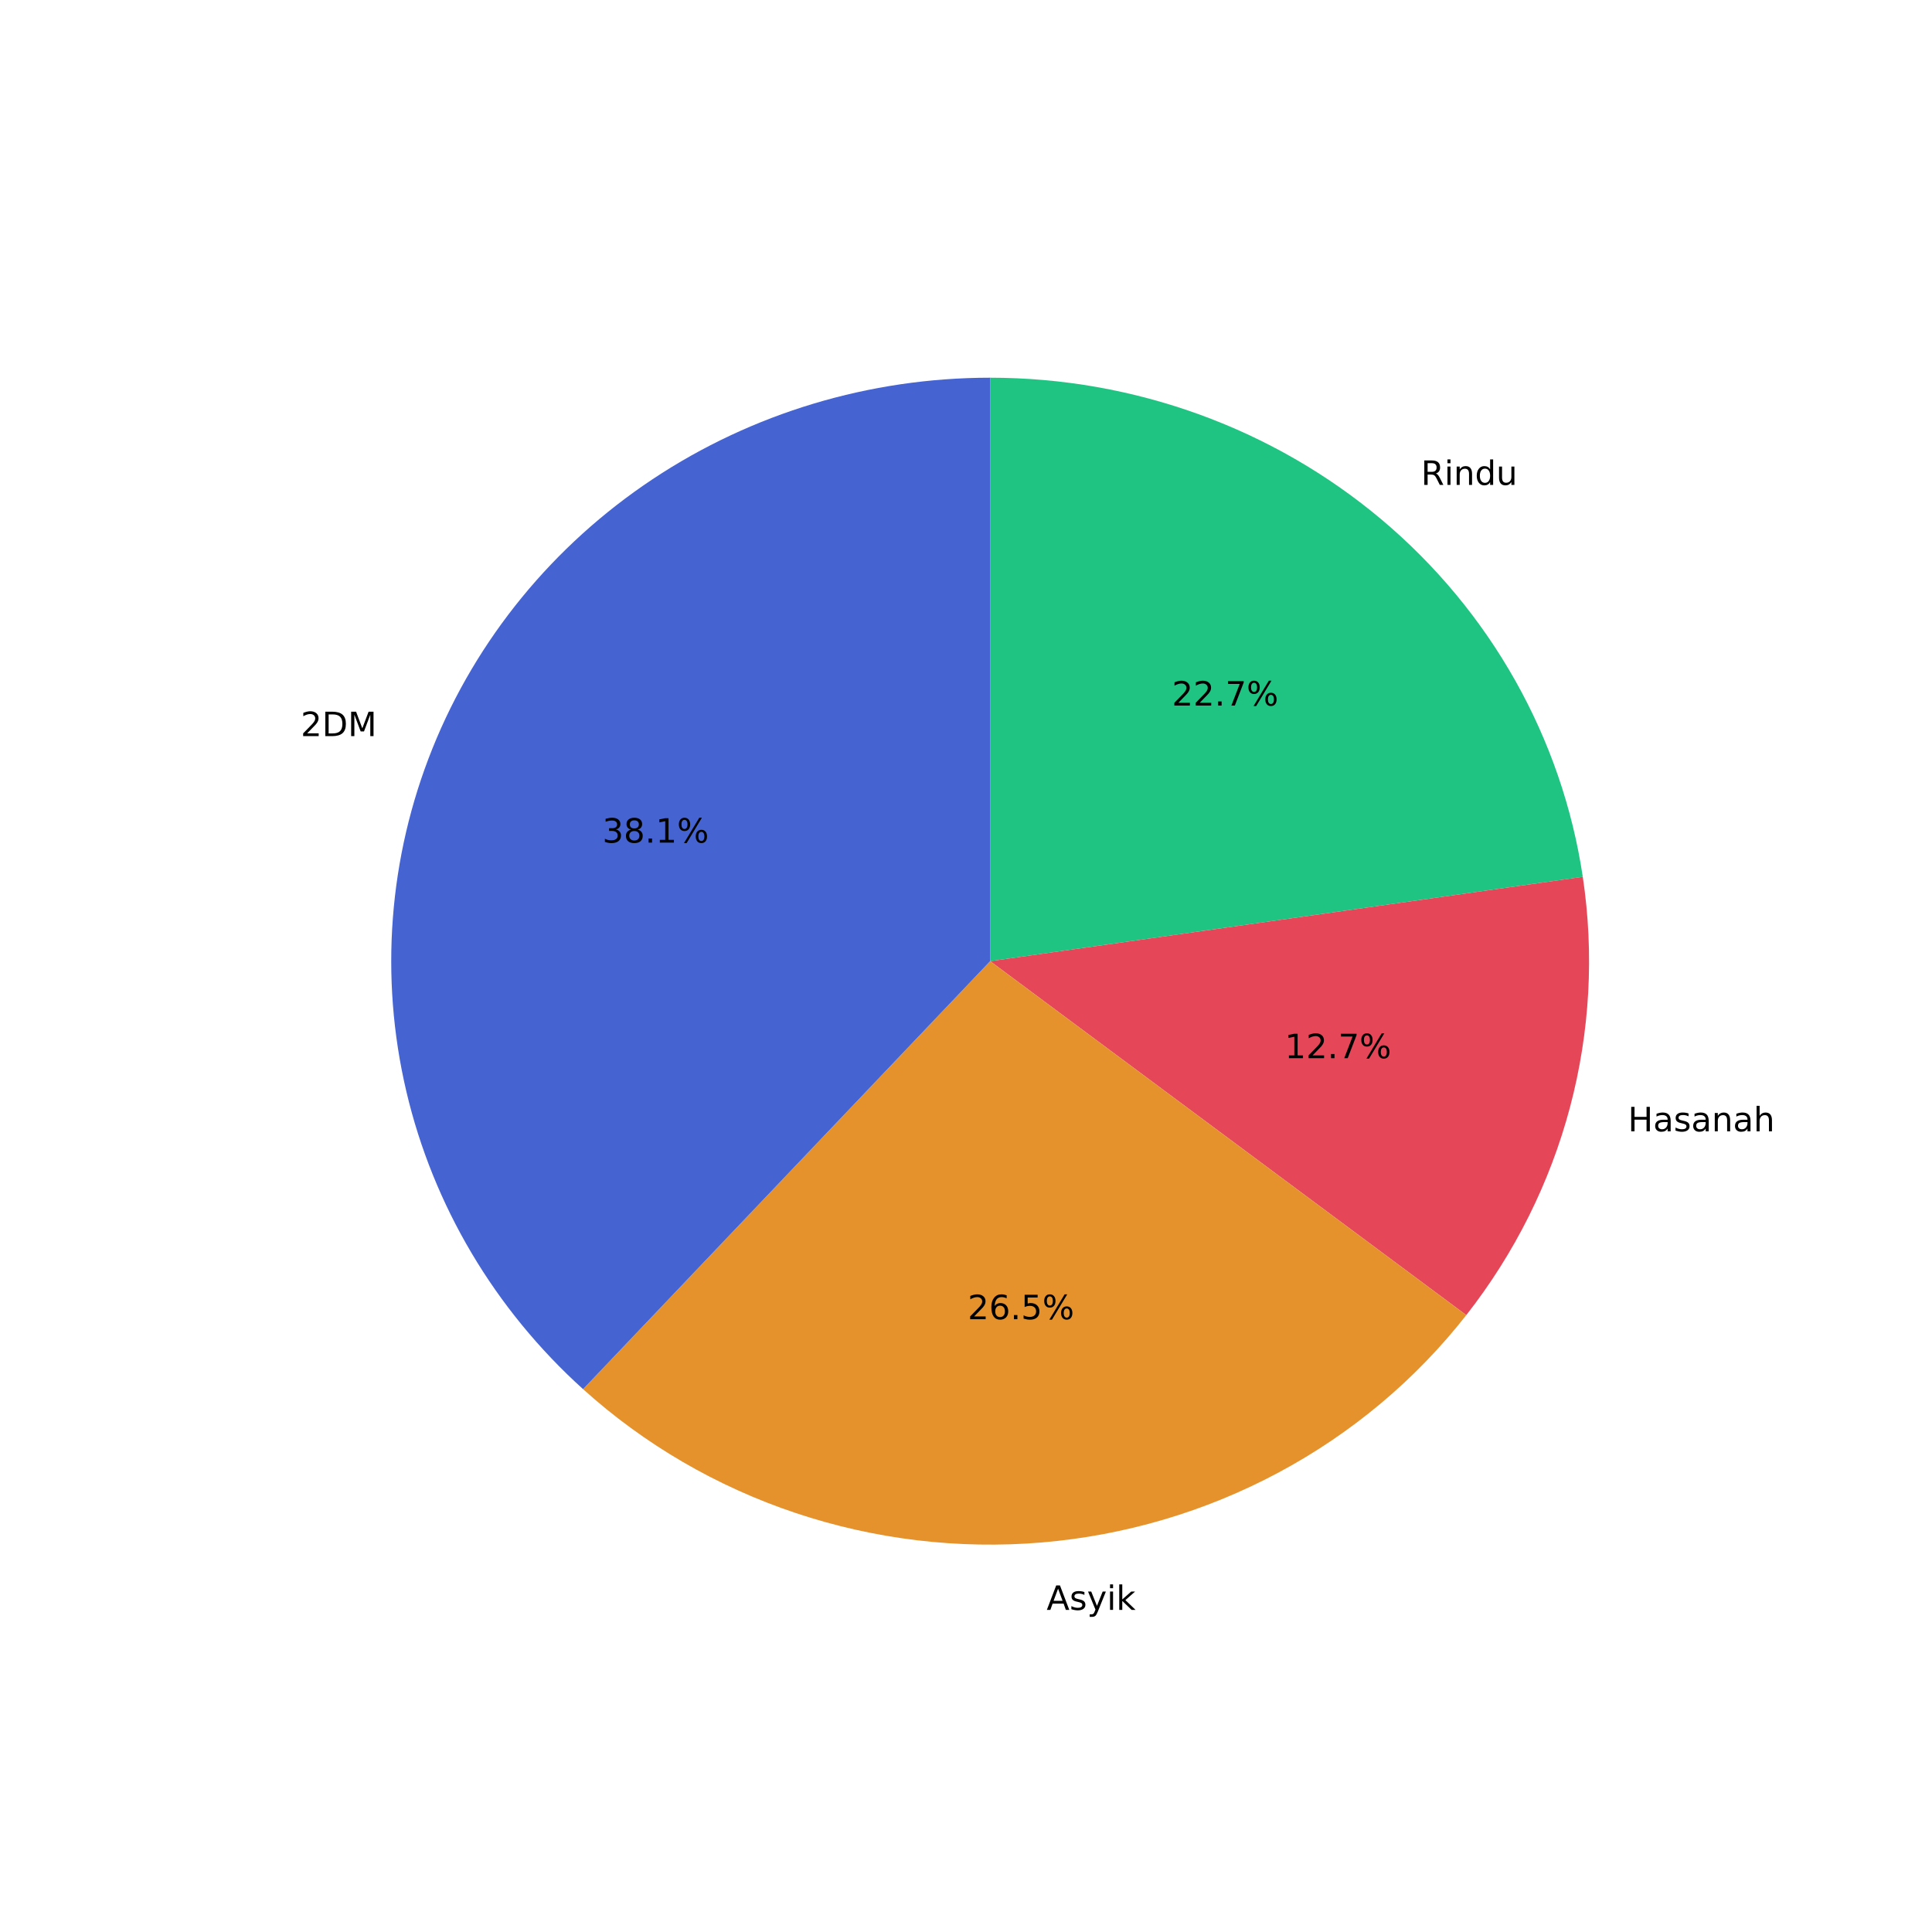
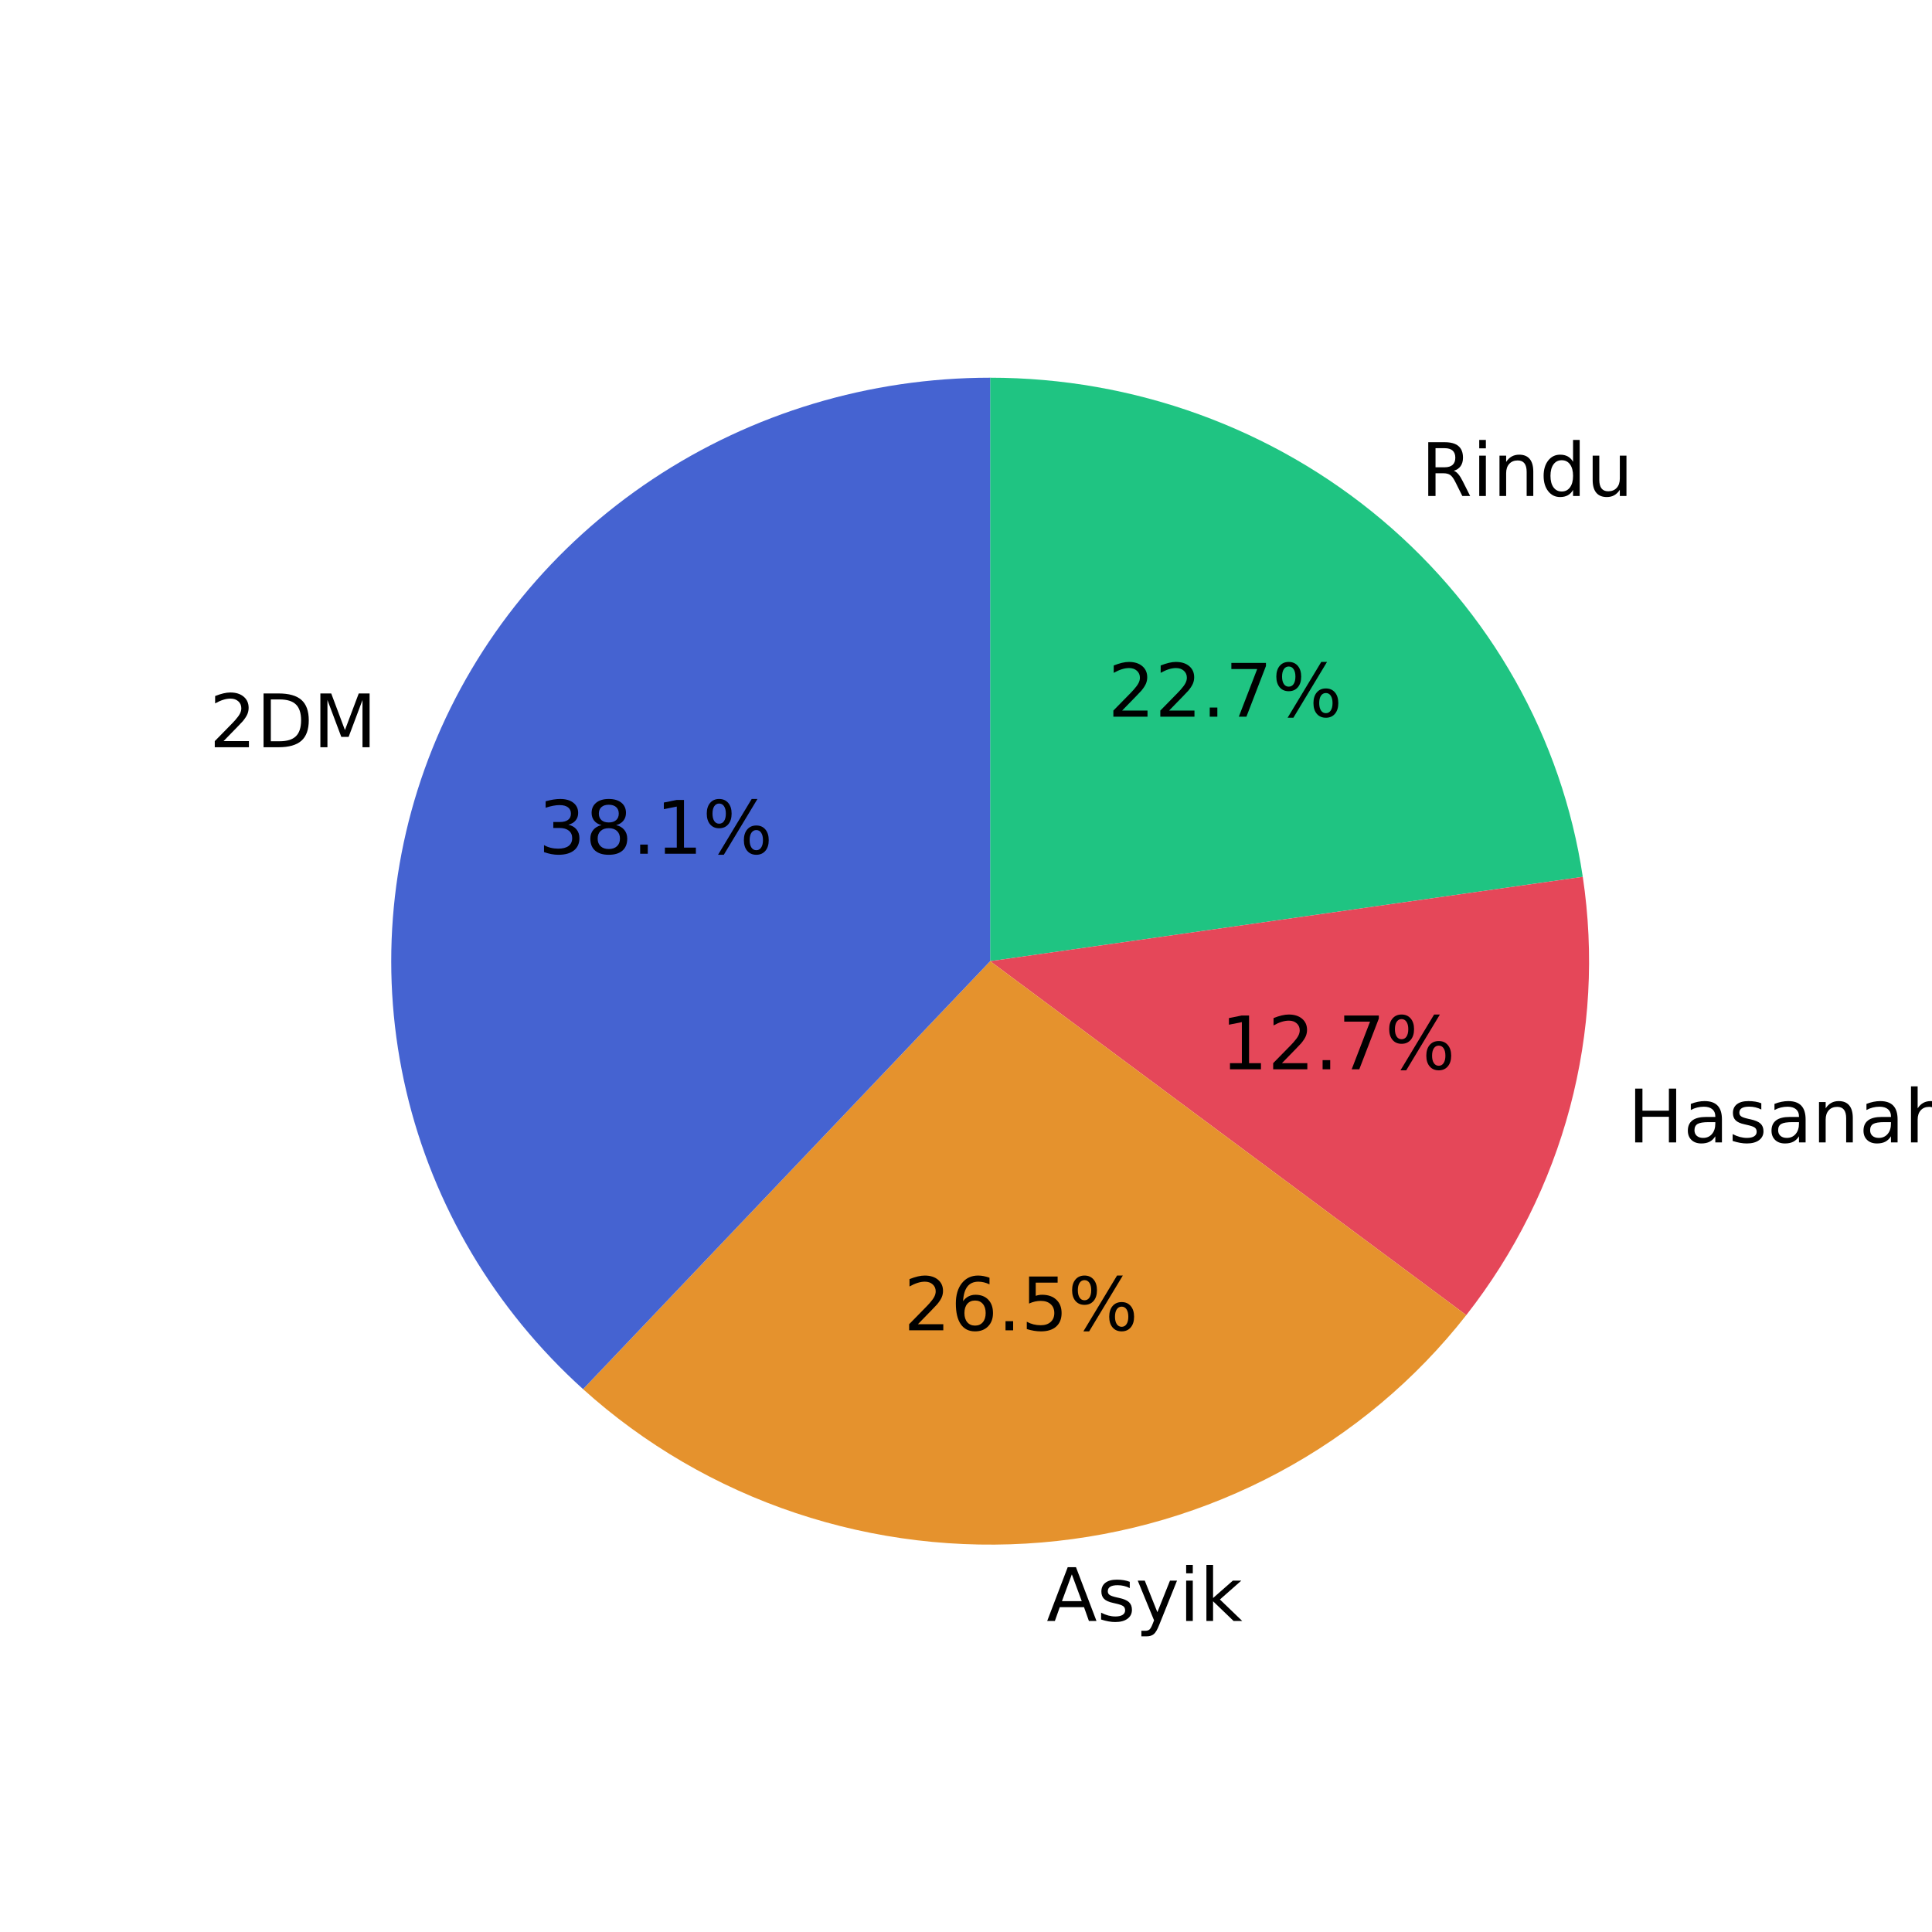
<svg xmlns="http://www.w3.org/2000/svg" xmlns:xlink="http://www.w3.org/1999/xlink" height="576pt" version="1.1" viewBox="0 0 576 576" width="576pt">
  <defs>
    <style type="text/css">
*{stroke-linecap:butt;stroke-linejoin:round;}
  </style>
  </defs>
  <g id="figure_1">
    <g id="patch_1">
      <path d="M 0 576  L 576 576  L 576 0  L 0 0  z " style="fill:none;" />
    </g>
    <g id="axes_1">
      <g id="patch_2">
        <path d="M 471.884 261.41  C 465.685 220.082 444.411 182.281 411.977 154.965  C 379.544 127.65 338.073 112.608 295.2 112.608  L 295.2 286.56  L 471.884 261.41  z " style="fill:#1fc482;" />
      </g>
      <g id="patch_3">
        <path d="M 437.15 392.088  C 451.585 373.66 462.094 352.605 468.059 330.165  C 474.024 307.724 475.324 284.347 471.884 261.41  L 295.2 286.56  L 437.15 392.088  z " style="fill:#e54759;" />
      </g>
      <g id="patch_4">
        <path d="M 173.834 414.153  C 192.086 430.63 213.674 443.21 237.209 451.083  C 260.744 458.956 285.711 461.95 310.503 459.872  C 335.295 457.794 359.37 450.691 381.179 439.018  C 402.989 427.345 422.054 411.359 437.15 392.088  L 295.2 286.56  L 173.834 414.153  z " style="fill:#e5922d;" />
      </g>
      <g id="patch_5">
        <path d="M 295.2 112.608  C 259.31 112.608 224.24 123.15 194.589 142.85  C 164.939 162.551 142.063 190.51 128.962 223.061  C 115.861 255.612 113.133 291.268 121.136 325.351  C 129.14 359.435 147.509 390.388 173.834 414.153  L 295.2 286.56  L 295.2 112.608  z " style="fill:#4563d1;" />
      </g>
      <g id="matplotlib.axis_1" />
      <g id="matplotlib.axis_2" />
      <g id="text_1">
        <defs>
          <path d="M 44.391 34.188  Q 47.562 33.109 50.562 29.594  Q 53.562 26.078 56.594 19.922  L 66.609 0  L 56 0  L 46.688 18.703  Q 43.062 26.031 39.672 28.422  Q 36.281 30.812 30.422 30.812  L 19.672 30.812  L 19.672 0  L 9.812 0  L 9.812 72.906  L 32.078 72.906  Q 44.578 72.906 50.734 67.672  Q 56.891 62.453 56.891 51.906  Q 56.891 45.016 53.688 40.469  Q 50.484 35.938 44.391 34.188  z M 19.672 64.797  L 19.672 38.922  L 32.078 38.922  Q 39.203 38.922 42.844 42.219  Q 46.484 45.516 46.484 51.906  Q 46.484 58.297 42.844 61.547  Q 39.203 64.797 32.078 64.797  z " id="DejaVuSans-52" />
          <path d="M 9.422 54.688  L 18.406 54.688  L 18.406 0  L 9.422 0  z M 9.422 75.984  L 18.406 75.984  L 18.406 64.594  L 9.422 64.594  z " id="DejaVuSans-69" />
          <path d="M 54.891 33.016  L 54.891 0  L 45.906 0  L 45.906 32.719  Q 45.906 40.484 42.875 44.328  Q 39.844 48.188 33.797 48.188  Q 26.516 48.188 22.312 43.547  Q 18.109 38.922 18.109 30.906  L 18.109 0  L 9.078 0  L 9.078 54.688  L 18.109 54.688  L 18.109 46.188  Q 21.344 51.125 25.703 53.562  Q 30.078 56 35.797 56  Q 45.219 56 50.047 50.172  Q 54.891 44.344 54.891 33.016  z " id="DejaVuSans-6e" />
          <path d="M 45.406 46.391  L 45.406 75.984  L 54.391 75.984  L 54.391 0  L 45.406 0  L 45.406 8.203  Q 42.578 3.328 38.25 0.953  Q 33.938 -1.422 27.875 -1.422  Q 17.969 -1.422 11.734 6.484  Q 5.516 14.406 5.516 27.297  Q 5.516 40.188 11.734 48.094  Q 17.969 56 27.875 56  Q 33.938 56 38.25 53.625  Q 42.578 51.266 45.406 46.391  z M 14.797 27.297  Q 14.797 17.391 18.875 11.75  Q 22.953 6.109 30.078 6.109  Q 37.203 6.109 41.297 11.75  Q 45.406 17.391 45.406 27.297  Q 45.406 37.203 41.297 42.844  Q 37.203 48.484 30.078 48.484  Q 22.953 48.484 18.875 42.844  Q 14.797 37.203 14.797 27.297  z " id="DejaVuSans-64" />
          <path d="M 8.5 21.578  L 8.5 54.688  L 17.484 54.688  L 17.484 21.922  Q 17.484 14.156 20.5 10.266  Q 23.531 6.391 29.594 6.391  Q 36.859 6.391 41.078 11.031  Q 45.312 15.672 45.312 23.688  L 45.312 54.688  L 54.297 54.688  L 54.297 0  L 45.312 0  L 45.312 8.406  Q 42.047 3.422 37.719 1  Q 33.406 -1.422 27.688 -1.422  Q 18.266 -1.422 13.375 4.438  Q 8.5 10.297 8.5 21.578  z M 31.109 56  z " id="DejaVuSans-75" />
        </defs>
-         <g transform="translate(423.655 144.5654)scale(0.1 -0.1)">
+         <g transform="translate(423.655 147.8766)scale(0.22 -0.22)">
          <use xlink:href="#DejaVuSans-52" />
          <use x="69.482" xlink:href="#DejaVuSans-69" />
          <use x="97.266" xlink:href="#DejaVuSans-6e" />
          <use x="160.645" xlink:href="#DejaVuSans-64" />
          <use x="224.121" xlink:href="#DejaVuSans-75" />
        </g>
      </g>
      <g id="text_2">
        <defs>
          <path d="M 19.188 8.297  L 53.609 8.297  L 53.609 0  L 7.328 0  L 7.328 8.297  Q 12.938 14.109 22.625 23.891  Q 32.328 33.688 34.812 36.531  Q 39.547 41.844 41.422 45.531  Q 43.312 49.219 43.312 52.781  Q 43.312 58.594 39.234 62.25  Q 35.156 65.922 28.609 65.922  Q 23.969 65.922 18.812 64.312  Q 13.672 62.703 7.812 59.422  L 7.812 69.391  Q 13.766 71.781 18.938 73  Q 24.125 74.219 28.422 74.219  Q 39.75 74.219 46.484 68.547  Q 53.219 62.891 53.219 53.422  Q 53.219 48.922 51.531 44.891  Q 49.859 40.875 45.406 35.406  Q 44.188 33.984 37.641 27.219  Q 31.109 20.453 19.188 8.297  z " id="DejaVuSans-32" />
          <path d="M 10.688 12.406  L 21 12.406  L 21 0  L 10.688 0  z " id="DejaVuSans-2e" />
          <path d="M 8.203 72.906  L 55.078 72.906  L 55.078 68.703  L 28.609 0  L 18.312 0  L 43.219 64.594  L 8.203 64.594  z " id="DejaVuSans-37" />
          <path d="M 72.703 32.078  Q 68.453 32.078 66.031 28.469  Q 63.625 24.859 63.625 18.406  Q 63.625 12.062 66.031 8.422  Q 68.453 4.781 72.703 4.781  Q 76.859 4.781 79.266 8.422  Q 81.688 12.062 81.688 18.406  Q 81.688 24.812 79.266 28.438  Q 76.859 32.078 72.703 32.078  z M 72.703 38.281  Q 80.422 38.281 84.953 32.906  Q 89.5 27.547 89.5 18.406  Q 89.5 9.281 84.938 3.922  Q 80.375 -1.422 72.703 -1.422  Q 64.891 -1.422 60.344 3.922  Q 55.812 9.281 55.812 18.406  Q 55.812 27.594 60.375 32.938  Q 64.938 38.281 72.703 38.281  z M 22.312 68.016  Q 18.109 68.016 15.688 64.375  Q 13.281 60.75 13.281 54.391  Q 13.281 47.953 15.672 44.328  Q 18.062 40.719 22.312 40.719  Q 26.562 40.719 28.969 44.328  Q 31.391 47.953 31.391 54.391  Q 31.391 60.688 28.953 64.344  Q 26.516 68.016 22.312 68.016  z M 66.406 74.219  L 74.219 74.219  L 28.609 -1.422  L 20.797 -1.422  z M 22.312 74.219  Q 30.031 74.219 34.609 68.875  Q 39.203 63.531 39.203 54.391  Q 39.203 45.172 34.641 39.844  Q 30.078 34.516 22.312 34.516  Q 14.547 34.516 10.031 39.859  Q 5.516 45.219 5.516 54.391  Q 5.516 63.484 10.047 68.844  Q 14.594 74.219 22.312 74.219  z " id="DejaVuSans-25" />
        </defs>
-         <g transform="translate(349.3828 210.3627)scale(0.1 -0.1)">
+         <g transform="translate(330.3225 213.6739)scale(0.22 -0.22)">
          <use xlink:href="#DejaVuSans-32" />
          <use x="63.623" xlink:href="#DejaVuSans-32" />
          <use x="127.246" xlink:href="#DejaVuSans-2e" />
          <use x="159.033" xlink:href="#DejaVuSans-37" />
          <use x="222.656" xlink:href="#DejaVuSans-25" />
        </g>
      </g>
      <g id="text_3">
        <defs>
          <path d="M 9.812 72.906  L 19.672 72.906  L 19.672 43.016  L 55.516 43.016  L 55.516 72.906  L 65.375 72.906  L 65.375 0  L 55.516 0  L 55.516 34.719  L 19.672 34.719  L 19.672 0  L 9.812 0  z " id="DejaVuSans-48" />
          <path d="M 34.281 27.484  Q 23.391 27.484 19.188 25  Q 14.984 22.516 14.984 16.5  Q 14.984 11.719 18.141 8.906  Q 21.297 6.109 26.703 6.109  Q 34.188 6.109 38.703 11.406  Q 43.219 16.703 43.219 25.484  L 43.219 27.484  z M 52.203 31.203  L 52.203 0  L 43.219 0  L 43.219 8.297  Q 40.141 3.328 35.547 0.953  Q 30.953 -1.422 24.312 -1.422  Q 15.922 -1.422 10.953 3.297  Q 6 8.016 6 15.922  Q 6 25.141 12.172 29.828  Q 18.359 34.516 30.609 34.516  L 43.219 34.516  L 43.219 35.406  Q 43.219 41.609 39.141 45  Q 35.062 48.391 27.688 48.391  Q 23 48.391 18.547 47.266  Q 14.109 46.141 10.016 43.891  L 10.016 52.203  Q 14.938 54.109 19.578 55.047  Q 24.219 56 28.609 56  Q 40.484 56 46.344 49.844  Q 52.203 43.703 52.203 31.203  z " id="DejaVuSans-61" />
          <path d="M 44.281 53.078  L 44.281 44.578  Q 40.484 46.531 36.375 47.5  Q 32.281 48.484 27.875 48.484  Q 21.188 48.484 17.844 46.438  Q 14.5 44.391 14.5 40.281  Q 14.5 37.156 16.891 35.375  Q 19.281 33.594 26.516 31.984  L 29.594 31.297  Q 39.156 29.25 43.188 25.516  Q 47.219 21.781 47.219 15.094  Q 47.219 7.469 41.188 3.016  Q 35.156 -1.422 24.609 -1.422  Q 20.219 -1.422 15.453 -0.562  Q 10.688 0.297 5.422 2  L 5.422 11.281  Q 10.406 8.688 15.234 7.391  Q 20.062 6.109 24.812 6.109  Q 31.156 6.109 34.562 8.281  Q 37.984 10.453 37.984 14.406  Q 37.984 18.062 35.516 20.016  Q 33.062 21.969 24.703 23.781  L 21.578 24.516  Q 13.234 26.266 9.516 29.906  Q 5.812 33.547 5.812 39.891  Q 5.812 47.609 11.281 51.797  Q 16.75 56 26.812 56  Q 31.781 56 36.172 55.266  Q 40.578 54.547 44.281 53.078  z " id="DejaVuSans-73" />
          <path d="M 54.891 33.016  L 54.891 0  L 45.906 0  L 45.906 32.719  Q 45.906 40.484 42.875 44.328  Q 39.844 48.188 33.797 48.188  Q 26.516 48.188 22.312 43.547  Q 18.109 38.922 18.109 30.906  L 18.109 0  L 9.078 0  L 9.078 75.984  L 18.109 75.984  L 18.109 46.188  Q 21.344 51.125 25.703 53.562  Q 30.078 56 35.797 56  Q 45.219 56 50.047 50.172  Q 54.891 44.344 54.891 33.016  z " id="DejaVuSans-68" />
        </defs>
-         <g transform="translate(485.3449 337.2845)scale(0.1 -0.1)">
+         <g transform="translate(485.3449 340.5958)scale(0.22 -0.22)">
          <use xlink:href="#DejaVuSans-48" />
          <use x="75.195" xlink:href="#DejaVuSans-61" />
          <use x="136.475" xlink:href="#DejaVuSans-73" />
          <use x="188.574" xlink:href="#DejaVuSans-61" />
          <use x="249.854" xlink:href="#DejaVuSans-6e" />
          <use x="313.232" xlink:href="#DejaVuSans-61" />
          <use x="374.512" xlink:href="#DejaVuSans-68" />
        </g>
      </g>
      <g id="text_4">
        <defs>
          <path d="M 12.406 8.297  L 28.516 8.297  L 28.516 63.922  L 10.984 60.406  L 10.984 69.391  L 28.422 72.906  L 38.281 72.906  L 38.281 8.297  L 54.391 8.297  L 54.391 0  L 12.406 0  z " id="DejaVuSans-31" />
        </defs>
-         <g transform="translate(383.0318 315.4822)scale(0.1 -0.1)">
+         <g transform="translate(363.9715 318.7934)scale(0.22 -0.22)">
          <use xlink:href="#DejaVuSans-31" />
          <use x="63.623" xlink:href="#DejaVuSans-32" />
          <use x="127.246" xlink:href="#DejaVuSans-2e" />
          <use x="159.033" xlink:href="#DejaVuSans-37" />
          <use x="222.656" xlink:href="#DejaVuSans-25" />
        </g>
      </g>
      <g id="text_5">
        <defs>
          <path d="M 34.188 63.188  L 20.797 26.906  L 47.609 26.906  z M 28.609 72.906  L 39.797 72.906  L 67.578 0  L 57.328 0  L 50.688 18.703  L 17.828 18.703  L 11.188 0  L 0.781 0  z " id="DejaVuSans-41" />
          <path d="M 32.172 -5.078  Q 28.375 -14.844 24.75 -17.812  Q 21.141 -20.797 15.094 -20.797  L 7.906 -20.797  L 7.906 -13.281  L 13.188 -13.281  Q 16.891 -13.281 18.938 -11.516  Q 21 -9.766 23.484 -3.219  L 25.094 0.875  L 2.984 54.688  L 12.5 54.688  L 29.594 11.922  L 46.688 54.688  L 56.203 54.688  z " id="DejaVuSans-79" />
          <path d="M 9.078 75.984  L 18.109 75.984  L 18.109 31.109  L 44.922 54.688  L 56.391 54.688  L 27.391 29.109  L 57.625 0  L 45.906 0  L 18.109 26.703  L 18.109 0  L 9.078 0  z " id="DejaVuSans-6b" />
        </defs>
-         <g transform="translate(312.0333 479.9626)scale(0.1 -0.1)">
+         <g transform="translate(312.0333 483.2738)scale(0.22 -0.22)">
          <use xlink:href="#DejaVuSans-41" />
          <use x="68.408" xlink:href="#DejaVuSans-73" />
          <use x="120.508" xlink:href="#DejaVuSans-79" />
          <use x="179.688" xlink:href="#DejaVuSans-69" />
          <use x="207.471" xlink:href="#DejaVuSans-6b" />
        </g>
      </g>
      <g id="text_6">
        <defs>
          <path d="M 33.016 40.375  Q 26.375 40.375 22.484 35.828  Q 18.609 31.297 18.609 23.391  Q 18.609 15.531 22.484 10.953  Q 26.375 6.391 33.016 6.391  Q 39.656 6.391 43.531 10.953  Q 47.406 15.531 47.406 23.391  Q 47.406 31.297 43.531 35.828  Q 39.656 40.375 33.016 40.375  z M 52.594 71.297  L 52.594 62.312  Q 48.875 64.062 45.094 64.984  Q 41.312 65.922 37.594 65.922  Q 27.828 65.922 22.672 59.328  Q 17.531 52.734 16.797 39.406  Q 19.672 43.656 24.016 45.922  Q 28.375 48.188 33.594 48.188  Q 44.578 48.188 50.953 41.516  Q 57.328 34.859 57.328 23.391  Q 57.328 12.156 50.688 5.359  Q 44.047 -1.422 33.016 -1.422  Q 20.359 -1.422 13.672 8.266  Q 6.984 17.969 6.984 36.375  Q 6.984 53.656 15.188 63.938  Q 23.391 74.219 37.203 74.219  Q 40.922 74.219 44.703 73.484  Q 48.484 72.75 52.594 71.297  z " id="DejaVuSans-36" />
          <path d="M 10.797 72.906  L 49.516 72.906  L 49.516 64.594  L 19.828 64.594  L 19.828 46.734  Q 21.969 47.469 24.109 47.828  Q 26.266 48.188 28.422 48.188  Q 40.625 48.188 47.75 41.5  Q 54.891 34.812 54.891 23.391  Q 54.891 11.625 47.562 5.094  Q 40.234 -1.422 26.906 -1.422  Q 22.312 -1.422 17.547 -0.641  Q 12.797 0.141 7.719 1.703  L 7.719 11.625  Q 12.109 9.234 16.797 8.062  Q 21.484 6.891 26.703 6.891  Q 35.156 6.891 40.078 11.328  Q 45.016 15.766 45.016 23.391  Q 45.016 31 40.078 35.438  Q 35.156 39.891 26.703 39.891  Q 22.75 39.891 18.812 39.016  Q 14.891 38.141 10.797 36.281  z " id="DejaVuSans-35" />
        </defs>
-         <g transform="translate(288.4982 393.3066)scale(0.1 -0.1)">
+         <g transform="translate(269.4379 396.6178)scale(0.22 -0.22)">
          <use xlink:href="#DejaVuSans-32" />
          <use x="63.623" xlink:href="#DejaVuSans-36" />
          <use x="127.246" xlink:href="#DejaVuSans-2e" />
          <use x="159.033" xlink:href="#DejaVuSans-35" />
          <use x="222.656" xlink:href="#DejaVuSans-25" />
        </g>
      </g>
      <g id="text_7">
        <defs>
          <path d="M 19.672 64.797  L 19.672 8.109  L 31.594 8.109  Q 46.688 8.109 53.688 14.938  Q 60.688 21.781 60.688 36.531  Q 60.688 51.172 53.688 57.984  Q 46.688 64.797 31.594 64.797  z M 9.812 72.906  L 30.078 72.906  Q 51.266 72.906 61.172 64.094  Q 71.094 55.281 71.094 36.531  Q 71.094 17.672 61.125 8.828  Q 51.172 0 30.078 0  L 9.812 0  z " id="DejaVuSans-44" />
          <path d="M 9.812 72.906  L 24.516 72.906  L 43.109 23.297  L 61.812 72.906  L 76.516 72.906  L 76.516 0  L 66.891 0  L 66.891 64.016  L 48.094 14.016  L 38.188 14.016  L 19.391 64.016  L 19.391 0  L 9.812 0  z " id="DejaVuSans-4d" />
        </defs>
-         <g transform="translate(89.64744 219.4706)scale(0.1 -0.1)">
+         <g transform="translate(62.41869 222.7818)scale(0.22 -0.22)">
          <use xlink:href="#DejaVuSans-32" />
          <use x="63.623" xlink:href="#DejaVuSans-44" />
          <use x="140.625" xlink:href="#DejaVuSans-4d" />
        </g>
      </g>
      <g id="text_8">
        <defs>
          <path d="M 40.578 39.312  Q 47.656 37.797 51.625 33  Q 55.609 28.219 55.609 21.188  Q 55.609 10.406 48.188 4.484  Q 40.766 -1.422 27.094 -1.422  Q 22.516 -1.422 17.656 -0.516  Q 12.797 0.391 7.625 2.203  L 7.625 11.719  Q 11.719 9.328 16.594 8.109  Q 21.484 6.891 26.812 6.891  Q 36.078 6.891 40.938 10.547  Q 45.797 14.203 45.797 21.188  Q 45.797 27.641 41.281 31.266  Q 36.766 34.906 28.719 34.906  L 20.219 34.906  L 20.219 43.016  L 29.109 43.016  Q 36.375 43.016 40.234 45.922  Q 44.094 48.828 44.094 54.297  Q 44.094 59.906 40.109 62.906  Q 36.141 65.922 28.719 65.922  Q 24.656 65.922 20.016 65.031  Q 15.375 64.156 9.812 62.312  L 9.812 71.094  Q 15.438 72.656 20.344 73.438  Q 25.25 74.219 29.594 74.219  Q 40.828 74.219 47.359 69.109  Q 53.906 64.016 53.906 55.328  Q 53.906 49.266 50.438 45.094  Q 46.969 40.922 40.578 39.312  z " id="DejaVuSans-33" />
          <path d="M 31.781 34.625  Q 24.75 34.625 20.719 30.859  Q 16.703 27.094 16.703 20.516  Q 16.703 13.922 20.719 10.156  Q 24.75 6.391 31.781 6.391  Q 38.812 6.391 42.859 10.172  Q 46.922 13.969 46.922 20.516  Q 46.922 27.094 42.891 30.859  Q 38.875 34.625 31.781 34.625  z M 21.922 38.812  Q 15.578 40.375 12.031 44.719  Q 8.5 49.078 8.5 55.328  Q 8.5 64.062 14.719 69.141  Q 20.953 74.219 31.781 74.219  Q 42.672 74.219 48.875 69.141  Q 55.078 64.062 55.078 55.328  Q 55.078 49.078 51.531 44.719  Q 48 40.375 41.703 38.812  Q 48.828 37.156 52.797 32.312  Q 56.781 27.484 56.781 20.516  Q 56.781 9.906 50.312 4.234  Q 43.844 -1.422 31.781 -1.422  Q 19.734 -1.422 13.25 4.234  Q 6.781 9.906 6.781 20.516  Q 6.781 27.484 10.781 32.312  Q 14.797 37.156 21.922 38.812  z M 18.312 54.391  Q 18.312 48.734 21.844 45.562  Q 25.391 42.391 31.781 42.391  Q 38.141 42.391 41.719 45.562  Q 45.312 48.734 45.312 54.391  Q 45.312 60.062 41.719 63.234  Q 38.141 66.406 31.781 66.406  Q 25.391 66.406 21.844 63.234  Q 18.312 60.062 18.312 54.391  z " id="DejaVuSans-38" />
        </defs>
-         <g transform="translate(179.5735 251.22)scale(0.1 -0.1)">
+         <g transform="translate(160.5132 254.5313)scale(0.22 -0.22)">
          <use xlink:href="#DejaVuSans-33" />
          <use x="63.623" xlink:href="#DejaVuSans-38" />
          <use x="127.246" xlink:href="#DejaVuSans-2e" />
          <use x="159.033" xlink:href="#DejaVuSans-31" />
          <use x="222.656" xlink:href="#DejaVuSans-25" />
        </g>
      </g>
    </g>
  </g>
</svg>
